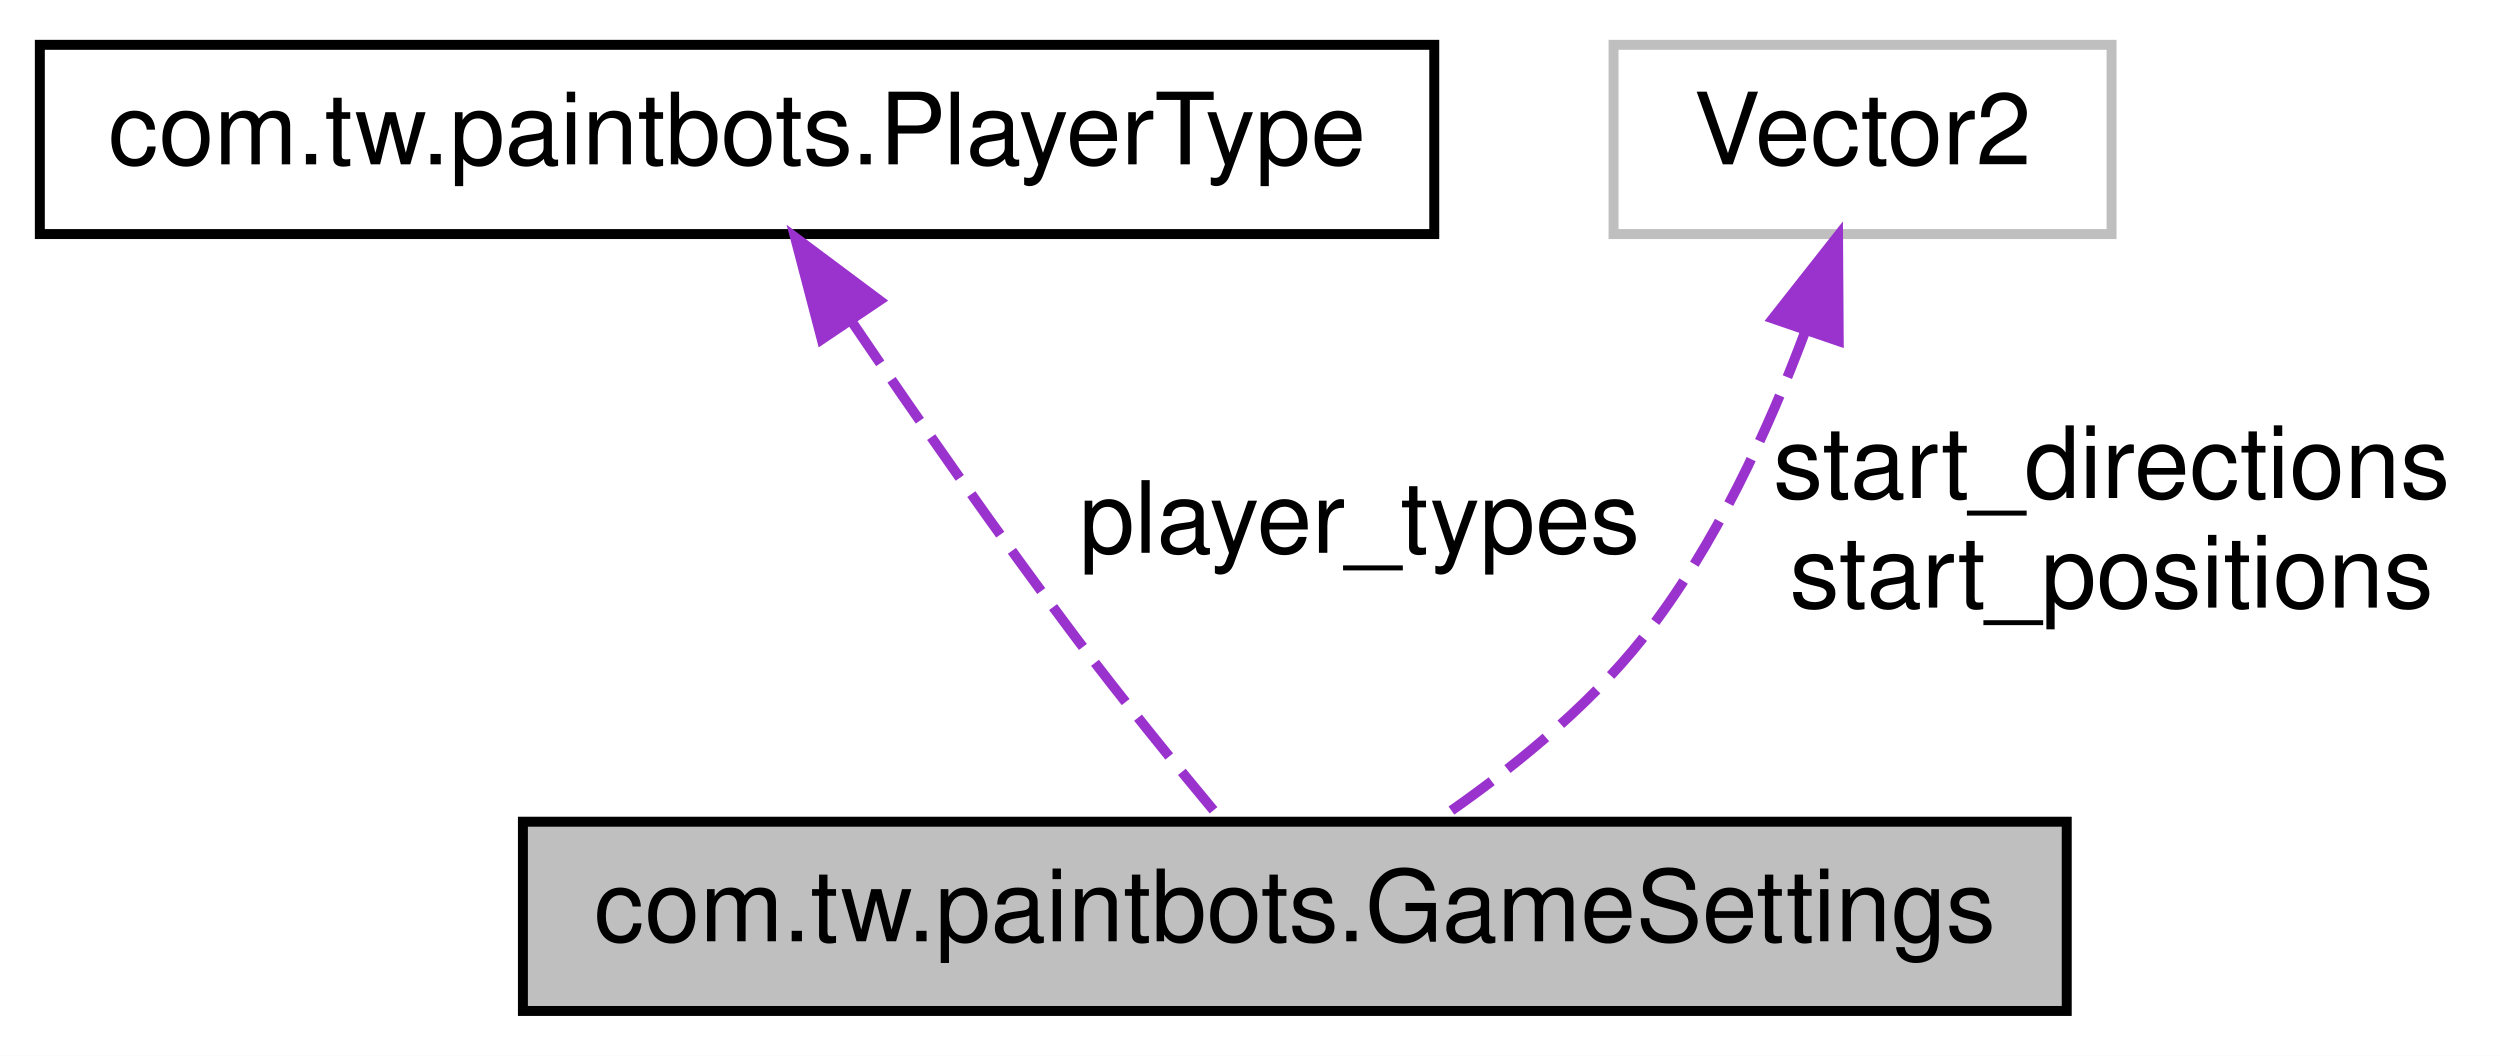
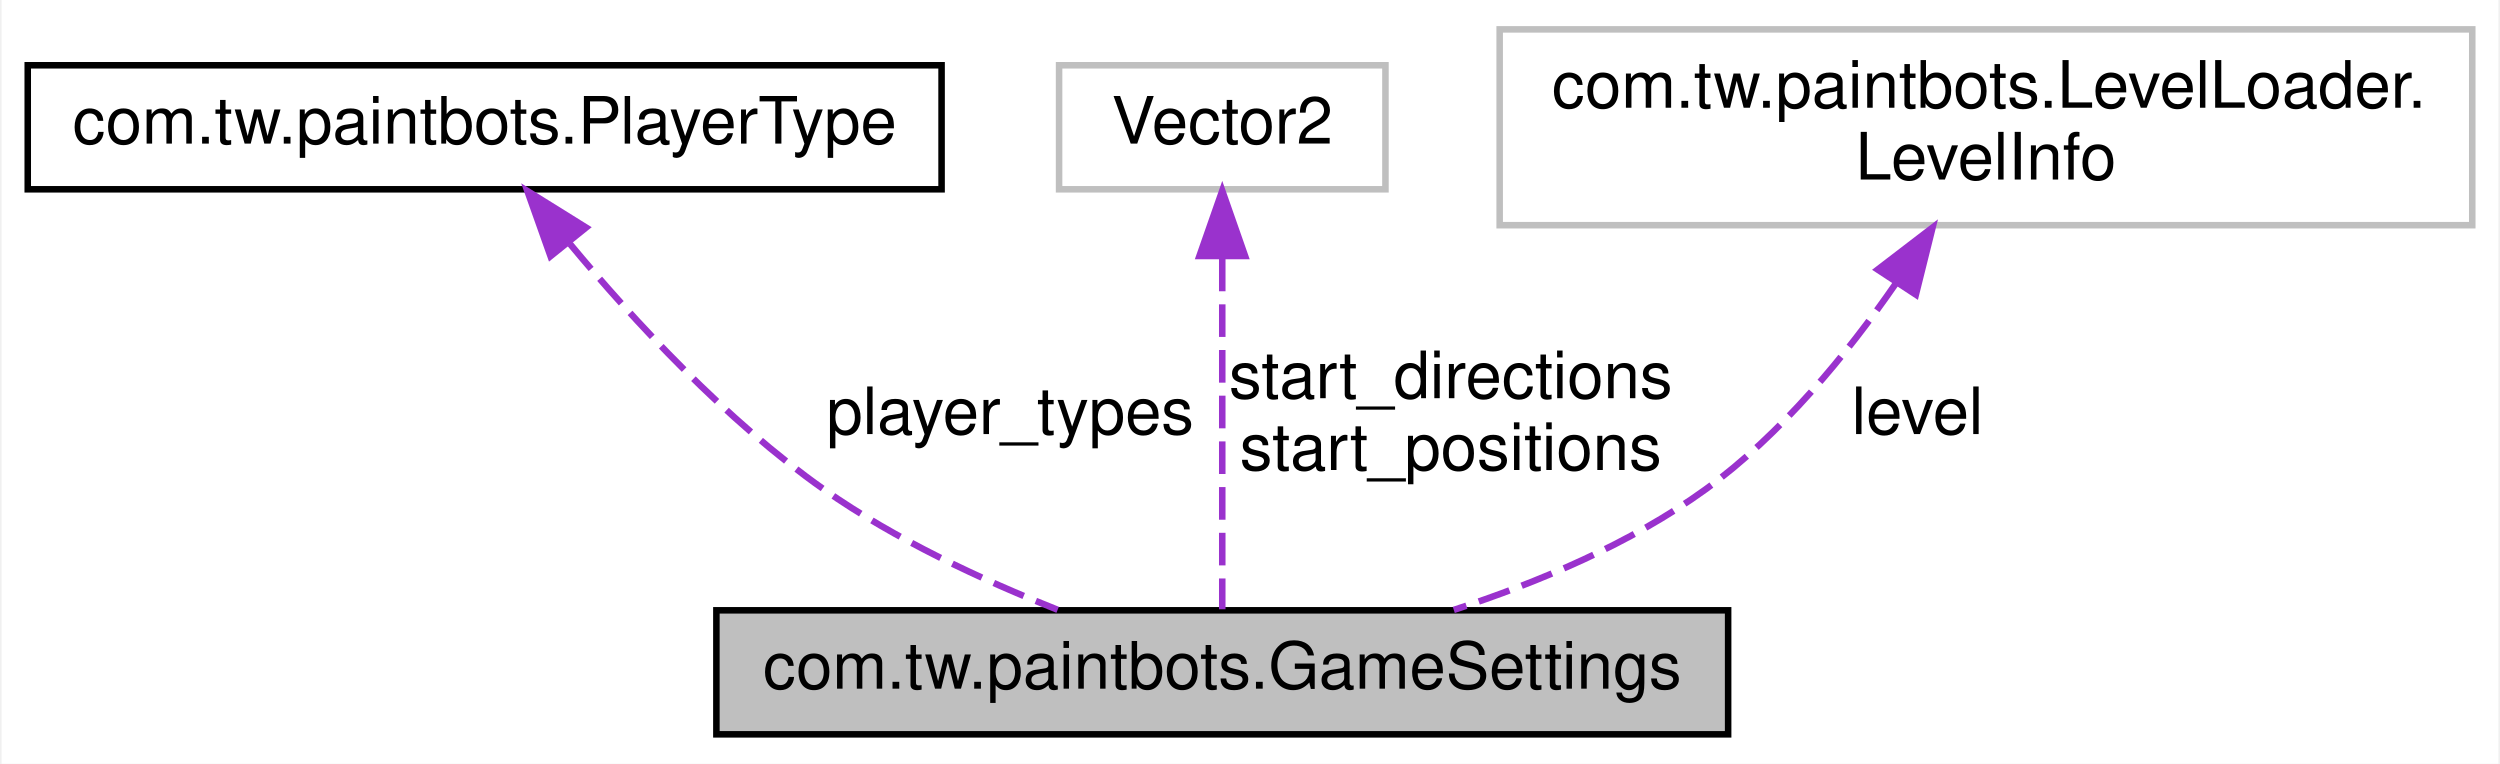
- <svg xmlns="http://www.w3.org/2000/svg" xmlns:xlink="http://www.w3.org/1999/xlink" width="251pt" height="106pt" viewBox="0.00 0.00 251.00 106.00">
-   <g id="graph0" class="graph" transform="scale(1 1) rotate(0) translate(4 102)">
-     <polygon fill="white" stroke="transparent" points="-4,4 -4,-102 247,-102 247,4 -4,4" />
+ <svg xmlns="http://www.w3.org/2000/svg" xmlns:xlink="http://www.w3.org/1999/xlink" width="383pt" height="117pt" viewBox="0.00 0.00 382.50 117.00">
+   <g id="graph0" class="graph" transform="scale(1 1) rotate(0) translate(4 113)">
+     <polygon fill="white" stroke="transparent" points="-4,4 -4,-113 378.5,-113 378.5,4 -4,4" />
    <g id="node1" class="node">
      <g id="a_node1">
        <a xlink:title=" ">
-           <polygon fill="#bfbfbf" stroke="black" points="48.5,-0.5 48.5,-19.5 203.5,-19.5 203.5,-0.5 48.5,-0.5" />
-           <text text-anchor="middle" x="126" y="-7.5" font-family="Helvetica,sans-Serif" font-size="10.00">com.tw.paintbots.GameSettings</text>
+           <polygon fill="#bfbfbf" stroke="black" points="105.5,-0.5 105.5,-19.5 260.5,-19.5 260.5,-0.5 105.5,-0.5" />
+           <text text-anchor="middle" x="183" y="-7.5" font-family="Helvetica,sans-Serif" font-size="10.00">com.tw.paintbots.GameSettings</text>
        </a>
      </g>
    </g>
    <g id="node2" class="node">
      <g id="a_node2">
        <a xlink:href="enumcom_1_1tw_1_1paintbots_1_1_player_type.xhtml" target="_top" xlink:title=" ">
-           <polygon fill="white" stroke="black" points="0,-78.5 0,-97.5 140,-97.5 140,-78.5 0,-78.5" />
-           <text text-anchor="middle" x="70" y="-85.5" font-family="Helvetica,sans-Serif" font-size="10.00">com.tw.paintbots.PlayerType</text>
+           <polygon fill="white" stroke="black" points="0,-84 0,-103 140,-103 140,-84 0,-84" />
+           <text text-anchor="middle" x="70" y="-91" font-family="Helvetica,sans-Serif" font-size="10.00">com.tw.paintbots.PlayerType</text>
        </a>
      </g>
    </g>
    <g id="edge1" class="edge">
-       <path fill="none" stroke="#9a32cd" stroke-dasharray="5,2" d="M81.56,-69.65C87.99,-60.17 96.25,-48.3 104,-38 108.65,-31.82 114.15,-25.07 118.49,-19.86" />
-       <polygon fill="#9a32cd" stroke="#9a32cd" points="78.5,-67.93 75.82,-78.18 84.31,-71.84 78.5,-67.93" />
-       <text text-anchor="middle" x="132.5" y="-46.5" font-family="Helvetica,sans-Serif" font-size="10.00"> player_types</text>
+       <path fill="none" stroke="#9a32cd" stroke-dasharray="5,2" d="M83.08,-75.62C92.82,-63.9 107,-48.55 122,-38 132.9,-30.34 146.31,-24.11 157.78,-19.58" />
+       <polygon fill="#9a32cd" stroke="#9a32cd" points="80.09,-73.75 76.54,-83.74 85.54,-78.14 80.09,-73.75" />
+       <text text-anchor="middle" x="150.5" y="-46.5" font-family="Helvetica,sans-Serif" font-size="10.00"> player_types</text>
    </g>
    <g id="node3" class="node">
      <g id="a_node3">
        <a xlink:title=" ">
-           <polygon fill="white" stroke="#bfbfbf" points="158,-78.5 158,-97.5 208,-97.5 208,-78.5 158,-78.5" />
-           <text text-anchor="middle" x="183" y="-85.5" font-family="Helvetica,sans-Serif" font-size="10.00">Vector2</text>
+           <polygon fill="white" stroke="#bfbfbf" points="158,-84 158,-103 208,-103 208,-84 158,-84" />
+           <text text-anchor="middle" x="183" y="-91" font-family="Helvetica,sans-Serif" font-size="10.00">Vector2</text>
        </a>
      </g>
    </g>
    <g id="edge2" class="edge">
-       <path fill="none" stroke="#9a32cd" stroke-dasharray="5,2" d="M177.27,-68.79C173.62,-59.02 168.21,-47.14 161,-38 155.3,-30.77 147.25,-24.38 140.31,-19.64" />
-       <polygon fill="#9a32cd" stroke="#9a32cd" points="173.99,-70.02 180.54,-78.34 180.61,-67.75 173.99,-70.02" />
-       <text text-anchor="middle" x="208" y="-52" font-family="Helvetica,sans-Serif" font-size="10.00"> start_directions</text>
-       <text text-anchor="middle" x="208" y="-41" font-family="Helvetica,sans-Serif" font-size="10.00">start_positions</text>
+       <path fill="none" stroke="#9a32cd" stroke-dasharray="5,2" d="M183,-73.38C183,-56.4 183,-32.37 183,-19.66" />
+       <polygon fill="#9a32cd" stroke="#9a32cd" points="179.5,-73.78 183,-83.78 186.5,-73.78 179.5,-73.78" />
+       <text text-anchor="middle" x="218" y="-52" font-family="Helvetica,sans-Serif" font-size="10.00"> start_directions</text>
+       <text text-anchor="middle" x="218" y="-41" font-family="Helvetica,sans-Serif" font-size="10.00">start_positions</text>
+     </g>
+     <g id="node4" class="node">
+       <g id="a_node4">
+         <a xlink:title=" ">
+           <polygon fill="white" stroke="#bfbfbf" points="225.5,-78.5 225.5,-108.5 374.5,-108.5 374.5,-78.5 225.5,-78.5" />
+           <text text-anchor="start" x="233.5" y="-96.5" font-family="Helvetica,sans-Serif" font-size="10.00">com.tw.paintbots.LevelLoader.</text>
+           <text text-anchor="middle" x="300" y="-85.5" font-family="Helvetica,sans-Serif" font-size="10.00">LevelInfo</text>
+         </a>
+       </g>
+     </g>
+     <g id="edge3" class="edge">
+       <path fill="none" stroke="#9a32cd" stroke-dasharray="5,2" d="M286.17,-69.54C278.69,-58.72 268.6,-46.39 257,-38 245.59,-29.74 231.38,-23.76 218.47,-19.56" />
+       <polygon fill="#9a32cd" stroke="#9a32cd" points="283.41,-71.7 291.82,-78.14 289.26,-67.86 283.41,-71.7" />
+       <text text-anchor="middle" x="289.5" y="-46.5" font-family="Helvetica,sans-Serif" font-size="10.00"> level</text>
    </g>
  </g>
</svg>
